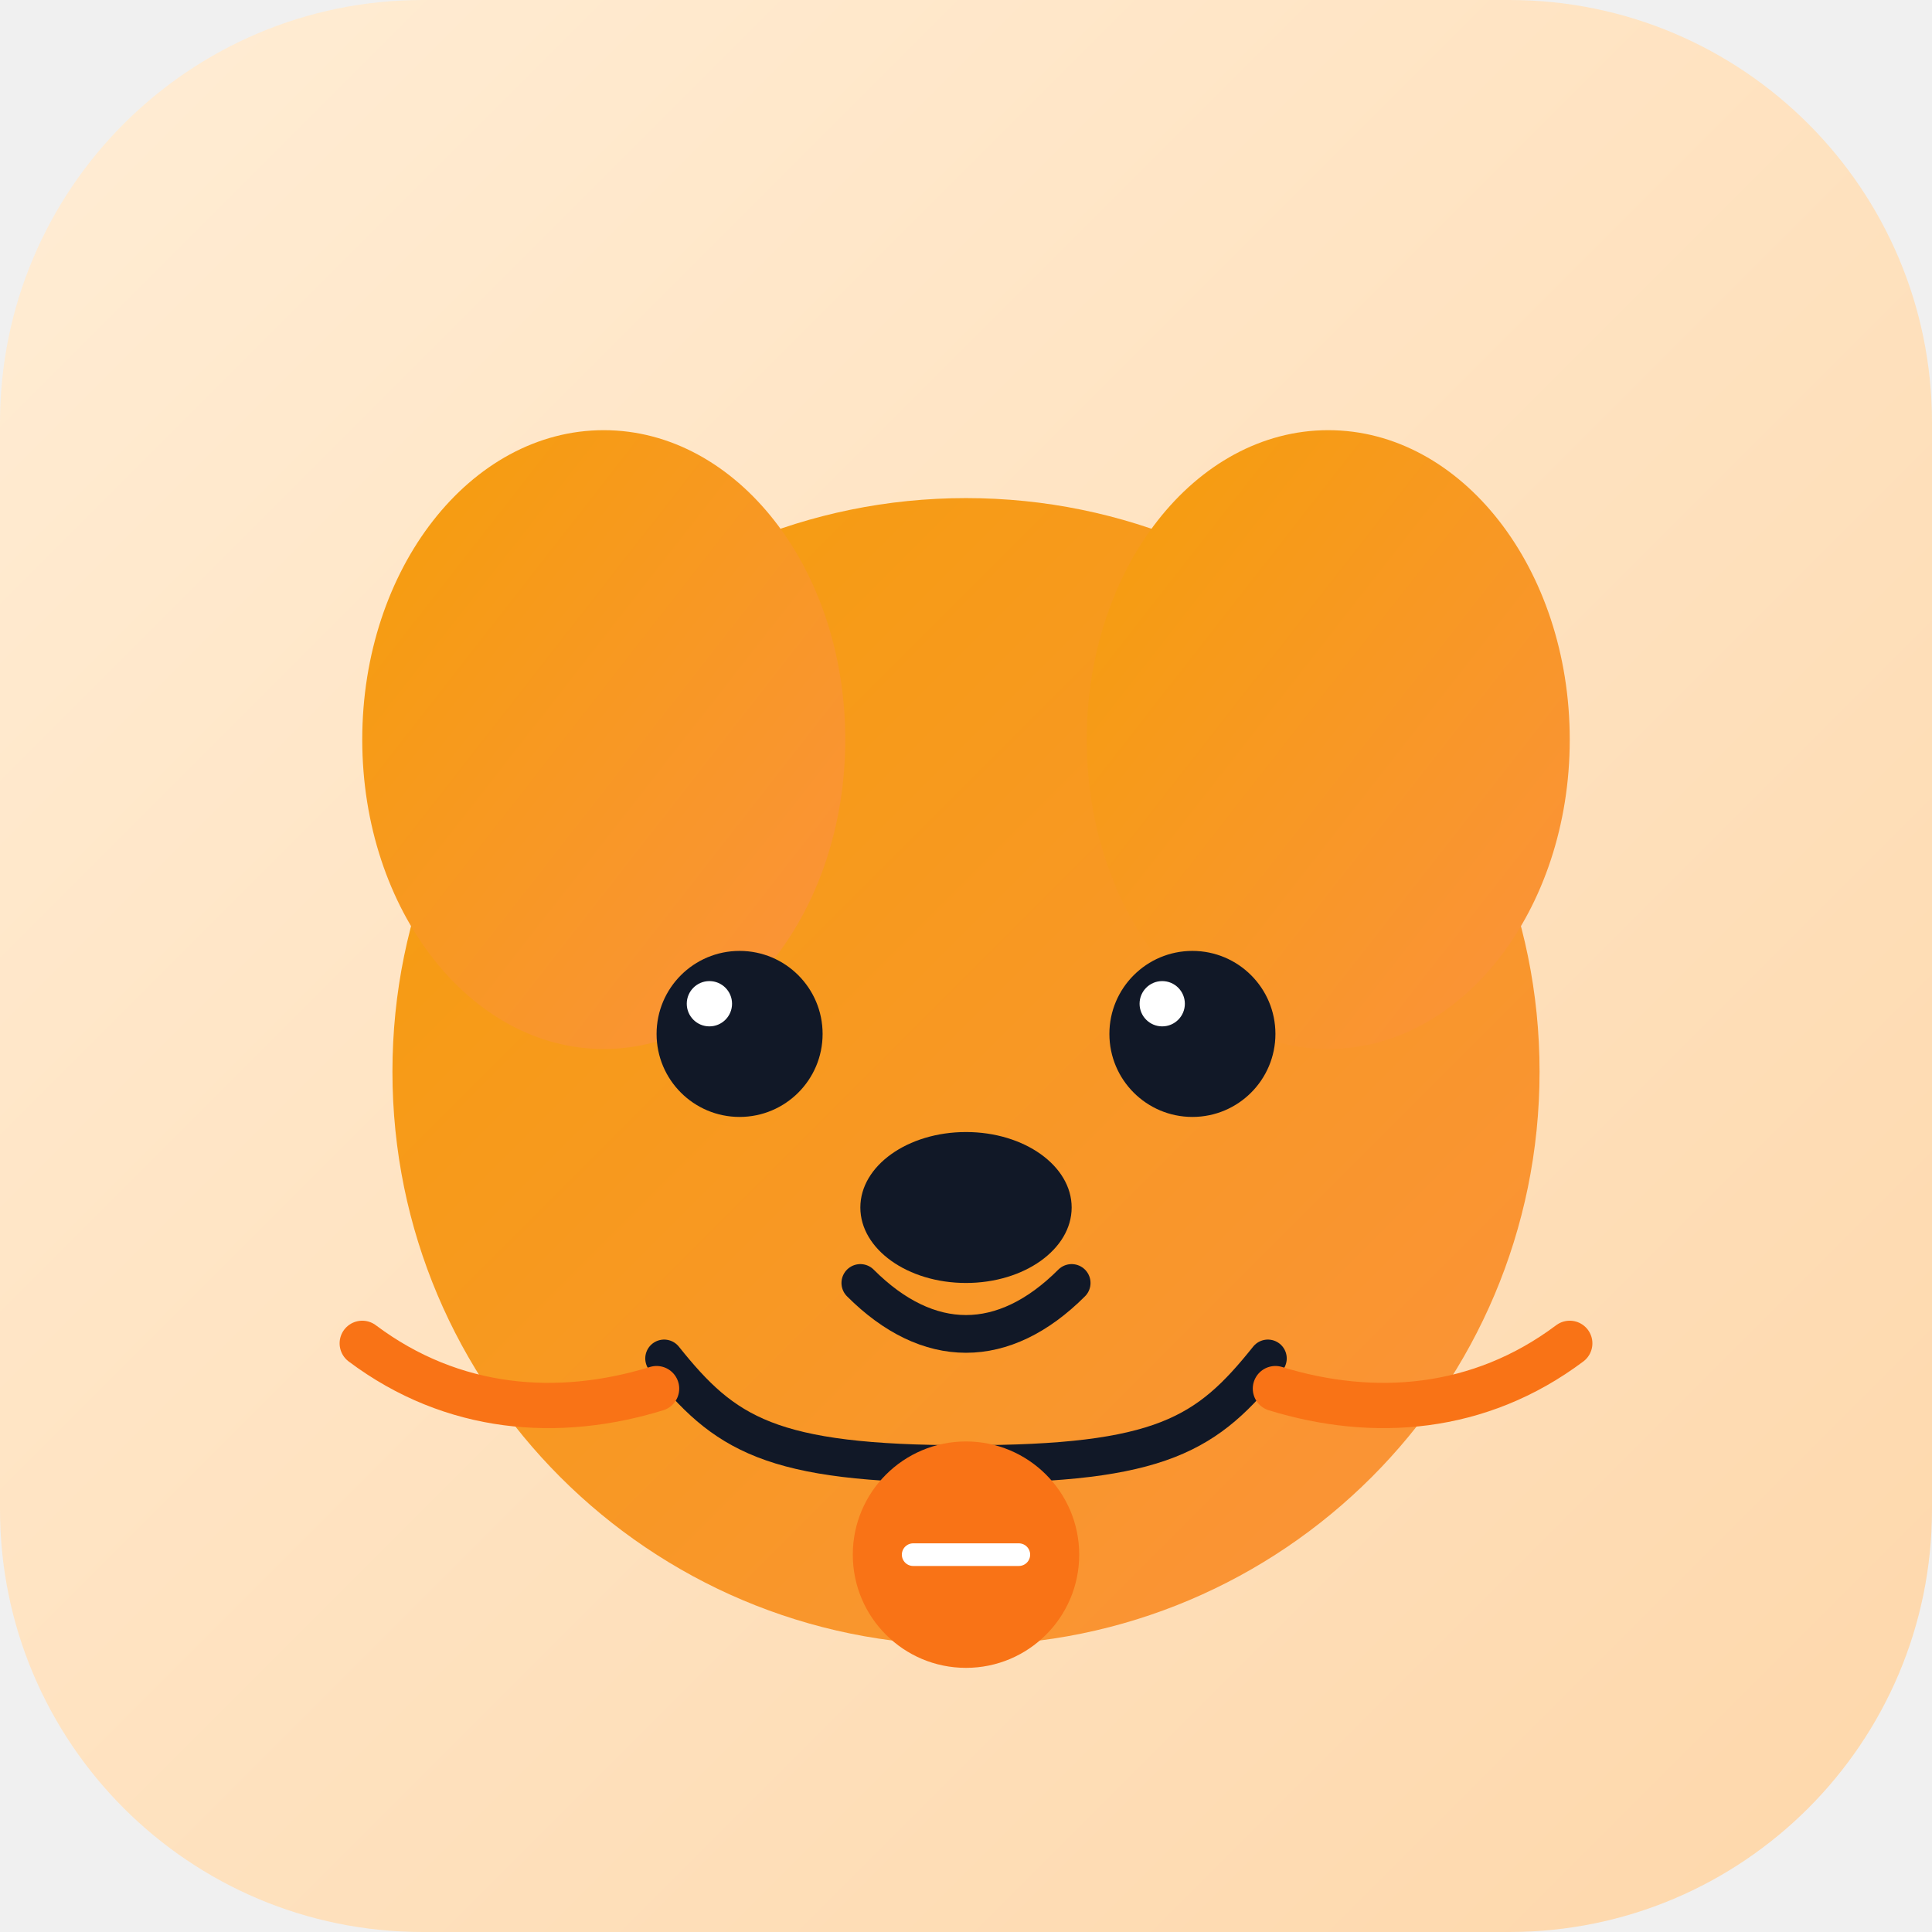
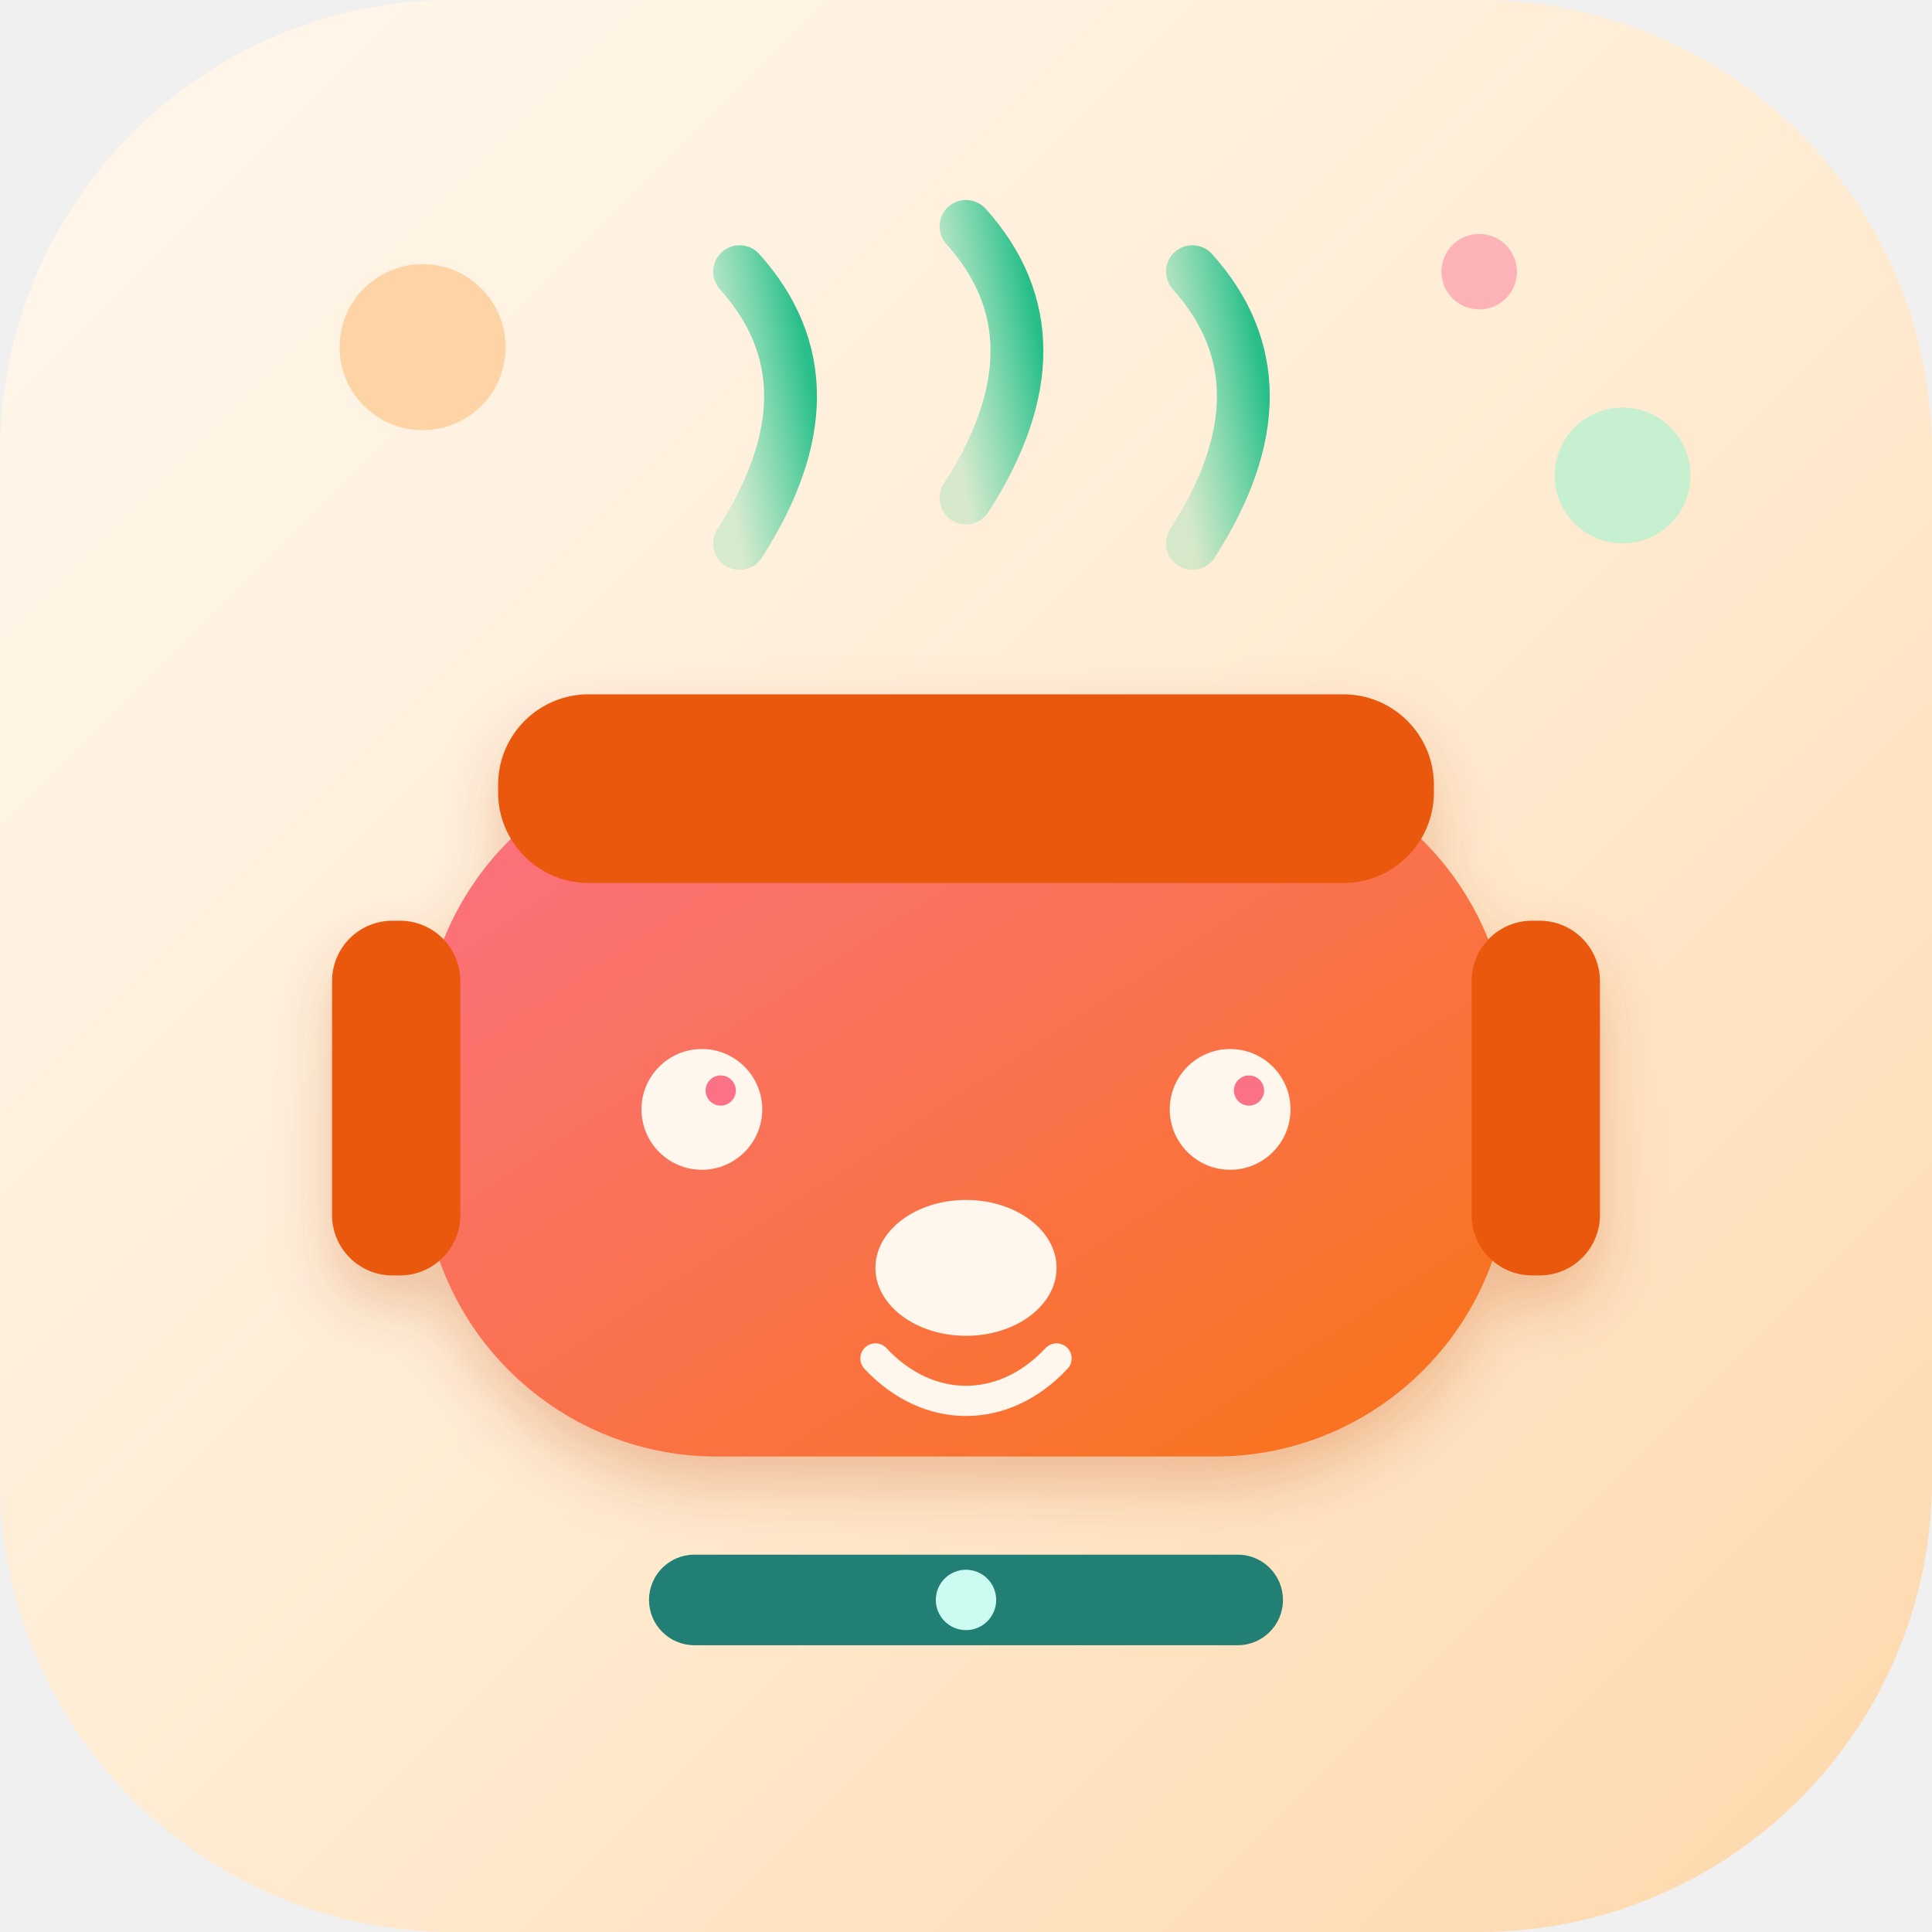
<svg xmlns="http://www.w3.org/2000/svg" viewBox="0 0 512 512" role="img" aria-label="Wangcai recipe icon">
  <defs>
    <linearGradient id="bg" x1="0" y1="0" x2="1" y2="1">
-       <stop offset="0%" stop-color="#ffedd5" />
+       <stop offset="0%" stop-color="#fff7ed" />
+       <stop offset="48%" stop-color="#ffedd5" />
      <stop offset="100%" stop-color="#fed7aa" />
    </linearGradient>
-     <linearGradient id="fur" x1="0" y1="0" x2="1" y2="1">
-       <stop offset="0%" stop-color="#f59e0b" />
-       <stop offset="100%" stop-color="#fb923c" />
+     <linearGradient id="pot" x1="0" y1="0" x2="1" y2="1">
+       <stop offset="0%" stop-color="#fb7185" />
+       <stop offset="100%" stop-color="#f97316" />
    </linearGradient>
+     <linearGradient id="steam" x1="0" y1="1" x2="1" y2="0">
+       <stop offset="0%" stop-color="#34d399" stop-opacity=".2" />
+       <stop offset="100%" stop-color="#10b981" stop-opacity=".9" />
+     </linearGradient>
+     <filter id="soft" x="-20%" y="-20%" width="140%" height="140%">
+       <feDropShadow dx="0" dy="8" stdDeviation="8" flood-color="#c2410c" flood-opacity=".25" />
+     </filter>
  </defs>
-   <rect width="512" height="512" rx="112" fill="url(#bg)" />
-   <circle cx="256" cy="284" r="152" fill="url(#fur)" />
-   <ellipse cx="160" cy="196" rx="64" ry="82" fill="url(#fur)" />
-   <ellipse cx="352" cy="196" rx="64" ry="82" fill="url(#fur)" />
-   <circle cx="196" cy="274" r="22" fill="#111827" />
-   <circle cx="316" cy="274" r="22" fill="#111827" />
-   <circle cx="188" cy="266" r="6" fill="#ffffff" />
-   <circle cx="308" cy="266" r="6" fill="#ffffff" />
-   <ellipse cx="256" cy="320" rx="28" ry="20" fill="#111827" />
-   <path d="M228 340c18 18 38 18 56 0" stroke="#111827" stroke-width="10" stroke-linecap="round" fill="none" />
-   <path d="M176 360c16 20 28 28 80 28s64-8 80-28" stroke="#111827" stroke-width="10" stroke-linecap="round" fill="none" />
-   <path d="M96 356c24 18 52 20 78 12" stroke="#f97316" stroke-width="12" stroke-linecap="round" fill="none" />
-   <path d="M416 356c-24 18-52 20-78 12" stroke="#f97316" stroke-width="12" stroke-linecap="round" fill="none" />
-   <circle cx="256" cy="412" r="30" fill="#f97316" />
-   <path d="M242 412h28" stroke="#ffffff" stroke-width="6" stroke-linecap="round" />
+   <rect width="512" height="512" rx="120" fill="url(#bg)" />
+   <circle cx="112" cy="92" r="22" fill="#fdba74" opacity=".55" />
+   <circle cx="430" cy="126" r="18" fill="#a7f3d0" opacity=".65" />
+   <circle cx="392" cy="72" r="10" fill="#fda4af" opacity=".8" />
+   <path d="M196 144c18-28 18-52 0-72" stroke="url(#steam)" stroke-width="14" stroke-linecap="round" fill="none" />
+   <path d="M256 132c18-28 18-52 0-72" stroke="url(#steam)" stroke-width="14" stroke-linecap="round" fill="none" />
+   <path d="M316 144c18-28 18-52 0-72" stroke="url(#steam)" stroke-width="14" stroke-linecap="round" fill="none" />
+   <g filter="url(#soft)">
+     <rect x="112" y="200" width="288" height="186" rx="78" fill="url(#pot)" />
+     <rect x="132" y="184" width="248" height="50" rx="24" fill="#ea580c" />
+     <rect x="88" y="244" width="34" height="94" rx="16" fill="#ea580c" />
+     <rect x="390" y="244" width="34" height="94" rx="16" fill="#ea580c" />
+   </g>
+   <circle cx="186" cy="294" r="16" fill="#fff7ed" />
+   <circle cx="326" cy="294" r="16" fill="#fff7ed" />
+   <circle cx="191" cy="289" r="4" fill="#fb7185" />
+   <circle cx="331" cy="289" r="4" fill="#fb7185" />
+   <ellipse cx="256" cy="336" rx="24" ry="18" fill="#fff7ed" />
+   <path d="M232 360c14 15 34 15 48 0" stroke="#fff7ed" stroke-width="8" stroke-linecap="round" fill="none" />
+   <rect x="172" y="412" width="168" height="24" rx="12" fill="#0f766e" opacity=".92" />
+   <circle cx="256" cy="424" r="8" fill="#ccfbf1" />
</svg>
